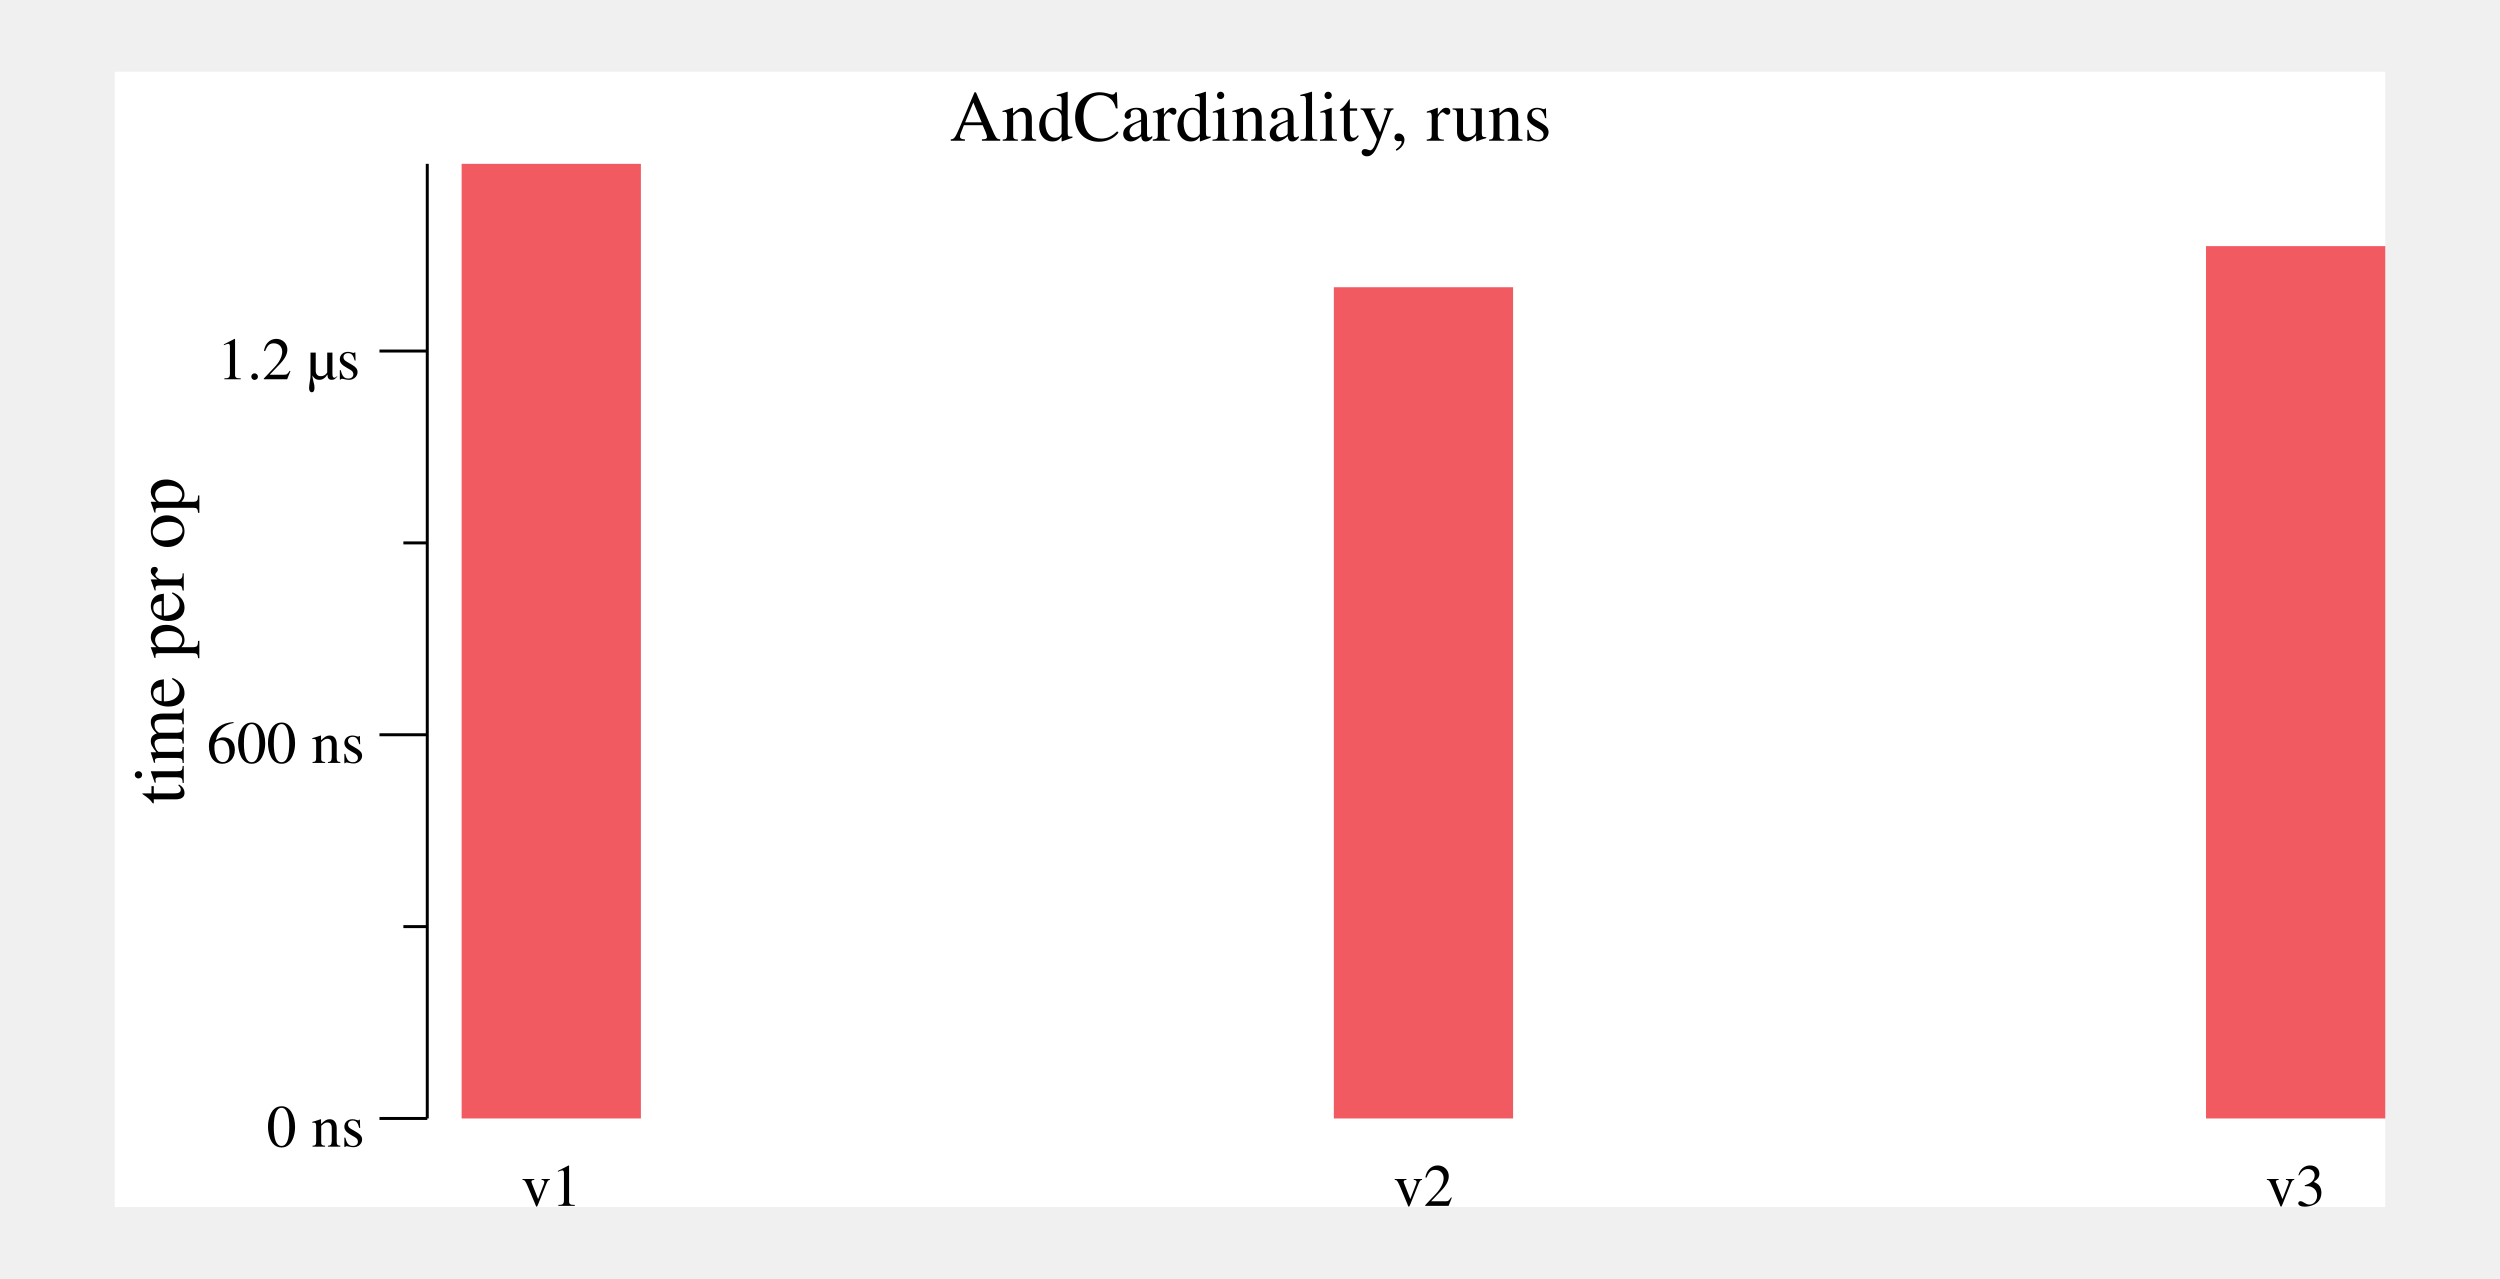
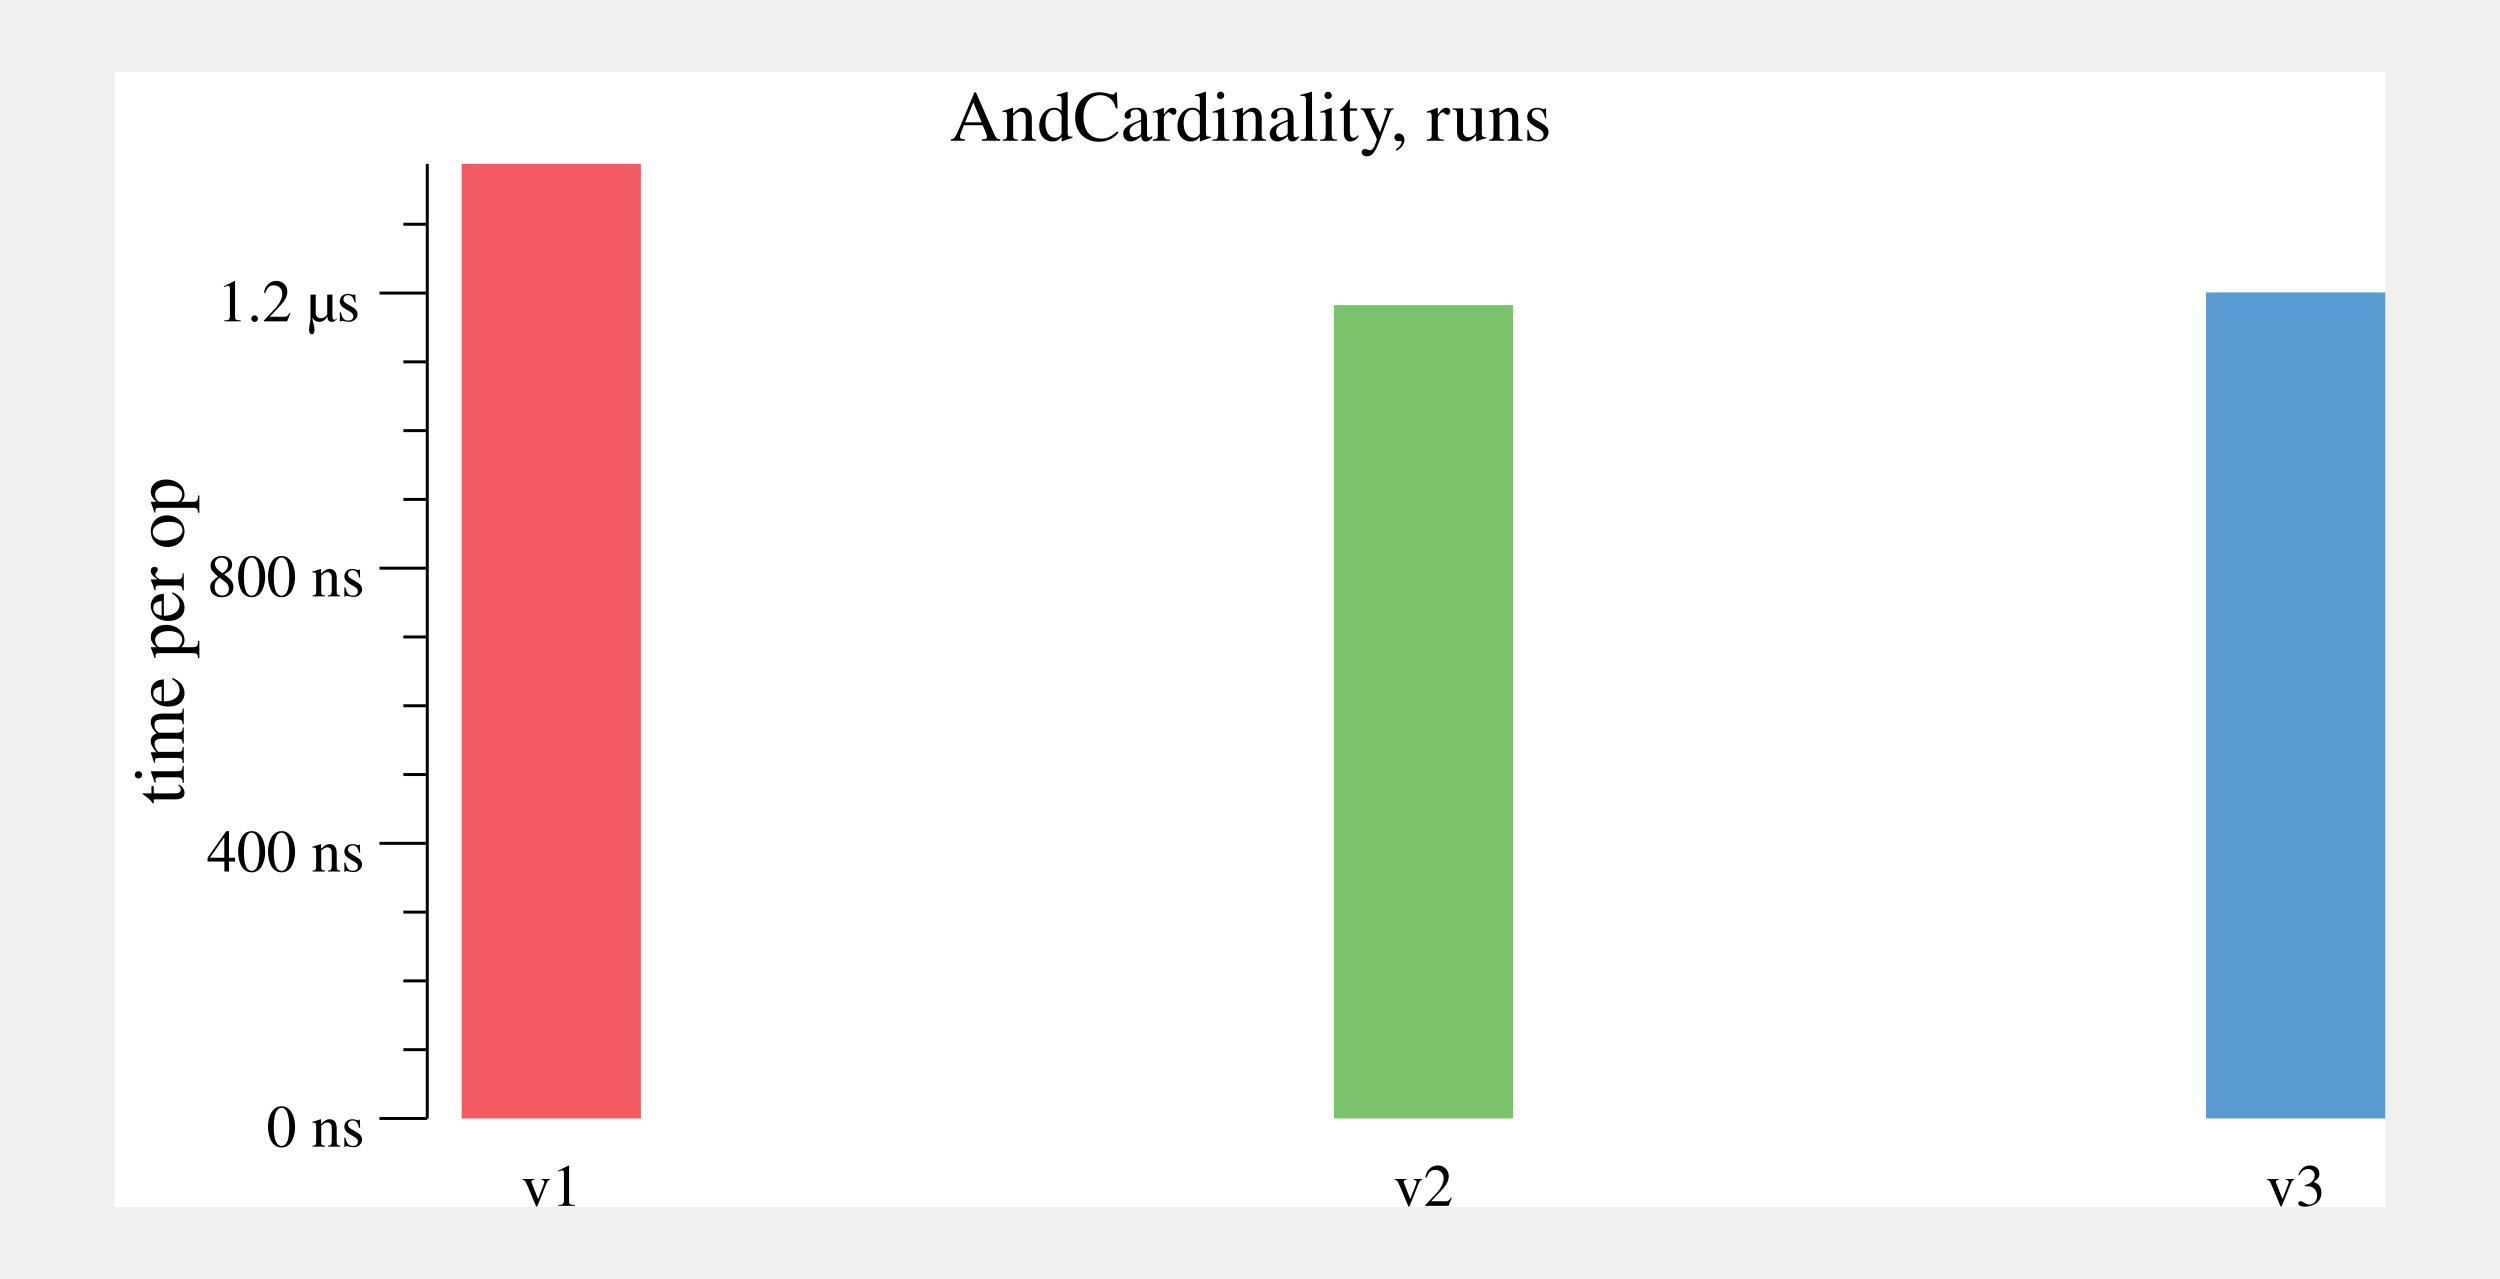
<svg xmlns="http://www.w3.org/2000/svg" width="418.4pt" height="214pt" viewBox="0 0 418.4 214">
  <g transform="scale(1, -1) translate(0, -214)">
    <path d="M19.2,12L399.2,12L399.2,202L19.2,202Z" style="fill:#FFFFFF" />
    <text x="158.93" y="-190.45" transform="scale(1, -1)" style="font-family:Times;font-weight:normal;font-style:normal;font-size:12px">AndCardinality, runs</text>
    <text x="87.258" y="-12.186" transform="scale(1, -1)" style="font-family:Times;font-weight:normal;font-style:normal;font-size:10px">v1</text>
    <text x="233.23" y="-12.186" transform="scale(1, -1)" style="font-family:Times;font-weight:normal;font-style:normal;font-size:10px">v2</text>
    <text x="379.2" y="-12.186" transform="scale(1, -1)" style="font-family:Times;font-weight:normal;font-style:normal;font-size:10px">v3</text>
    <g transform="rotate(90)">
      <text x="79.374" y="30.755" transform="scale(1, -1)" style="font-family:Times;font-weight:normal;font-style:normal;font-size:12px">time per op</text>
    </g>
    <text x="44.616" y="-22.093" transform="scale(1, -1)" style="font-family:Times;font-weight:normal;font-style:normal;font-size:10px">0 ns</text>
-     <text x="34.616" y="-86.309" transform="scale(1, -1)" style="font-family:Times;font-weight:normal;font-style:normal;font-size:10px">600 ns</text>
-     <text x="36.354" y="-150.52" transform="scale(1, -1)" style="font-family:Times;font-weight:normal;font-style:normal;font-size:10px">1.2 µs</text>
+     <text x="34.616" y="-68.139" transform="scale(1, -1)" style="font-family:Times;font-weight:normal;font-style:normal;font-size:10px">400 ns</text>
+     <text x="34.616" y="-114.19" transform="scale(1, -1)" style="font-family:Times;font-weight:normal;font-style:normal;font-size:10px">800 ns</text>
+     <text x="36.354" y="-160.23" transform="scale(1, -1)" style="font-family:Times;font-weight:normal;font-style:normal;font-size:10px">1.2 µs</text>
    <path d="M63.508,26.814L71.508,26.814" style="fill:none;stroke:#000000;stroke-width:0.5" />
-     <path d="M63.508,91.031L71.508,91.031" style="fill:none;stroke:#000000;stroke-width:0.5" />
-     <path d="M63.508,155.25L71.508,155.25" style="fill:none;stroke:#000000;stroke-width:0.5" />
-     <path d="M67.508,58.922L71.508,58.922" style="fill:none;stroke:#000000;stroke-width:0.5" />
-     <path d="M67.508,123.14L71.508,123.14" style="fill:none;stroke:#000000;stroke-width:0.5" />
+     <path d="M63.508,72.861L71.508,72.861" style="fill:none;stroke:#000000;stroke-width:0.5" />
+     <path d="M63.508,118.91L71.508,118.91" style="fill:none;stroke:#000000;stroke-width:0.5" />
+     <path d="M63.508,164.95L71.508,164.95" style="fill:none;stroke:#000000;stroke-width:0.5" />
+     <path d="M67.508,38.326L71.508,38.326" style="fill:none;stroke:#000000;stroke-width:0.5" />
+     <path d="M67.508,49.838L71.508,49.838" style="fill:none;stroke:#000000;stroke-width:0.5" />
+     <path d="M67.508,61.349L71.508,61.349" style="fill:none;stroke:#000000;stroke-width:0.5" />
+     <path d="M67.508,84.372L71.508,84.372" style="fill:none;stroke:#000000;stroke-width:0.5" />
+     <path d="M67.508,95.884L71.508,95.884" style="fill:none;stroke:#000000;stroke-width:0.5" />
+     <path d="M67.508,107.4L71.508,107.4" style="fill:none;stroke:#000000;stroke-width:0.5" />
+     <path d="M67.508,130.42L71.508,130.42" style="fill:none;stroke:#000000;stroke-width:0.5" />
+     <path d="M67.508,141.93L71.508,141.93" style="fill:none;stroke:#000000;stroke-width:0.5" />
+     <path d="M67.508,153.44L71.508,153.44" style="fill:none;stroke:#000000;stroke-width:0.5" />
+     <path d="M67.508,176.47L71.508,176.47" style="fill:none;stroke:#000000;stroke-width:0.5" />
    <path d="M71.508,26.814L71.508,186.58" style="fill:none;stroke:#000000;stroke-width:0.5" />
    <path d="M77.258,26.814L77.258,186.58L107.26,186.58L107.26,26.814Z" style="fill:#F15A60" />
-     <path d="M223.23,26.814L223.23,165.93L253.23,165.93L253.23,26.814Z" style="fill:#F15A60" />
-     <path d="M369.2,26.814L369.2,172.81L399.2,172.81L399.2,26.814Z" style="fill:#F15A60" />
+     <path d="M223.23,26.814L223.23,26.814L253.23,26.814L253.23,26.814Z" style="fill:#F15A60" />
+     <path d="M369.2,26.814L369.2,26.814L399.2,26.814L399.2,26.814Z" style="fill:#F15A60" />
+     <path d="M77.258,26.814L77.258,26.814L107.26,26.814L107.26,26.814Z" style="fill:#7AC36A" />
+     <path d="M223.23,26.814L223.23,162.93L253.23,162.93L253.23,26.814Z" style="fill:#7AC36A" />
+     <path d="M369.2,26.814L369.2,26.814L399.2,26.814L399.2,26.814Z" style="fill:#7AC36A" />
+     <path d="M77.258,26.814L77.258,26.814L107.26,26.814L107.26,26.814Z" style="fill:#5A9BD4" />
+     <path d="M223.23,26.814L223.23,26.814L253.23,26.814L253.23,26.814Z" style="fill:#5A9BD4" />
+     <path d="M369.2,26.814L369.2,165.06L399.2,165.06L399.2,26.814Z" style="fill:#5A9BD4" />
  </g>
</svg>
